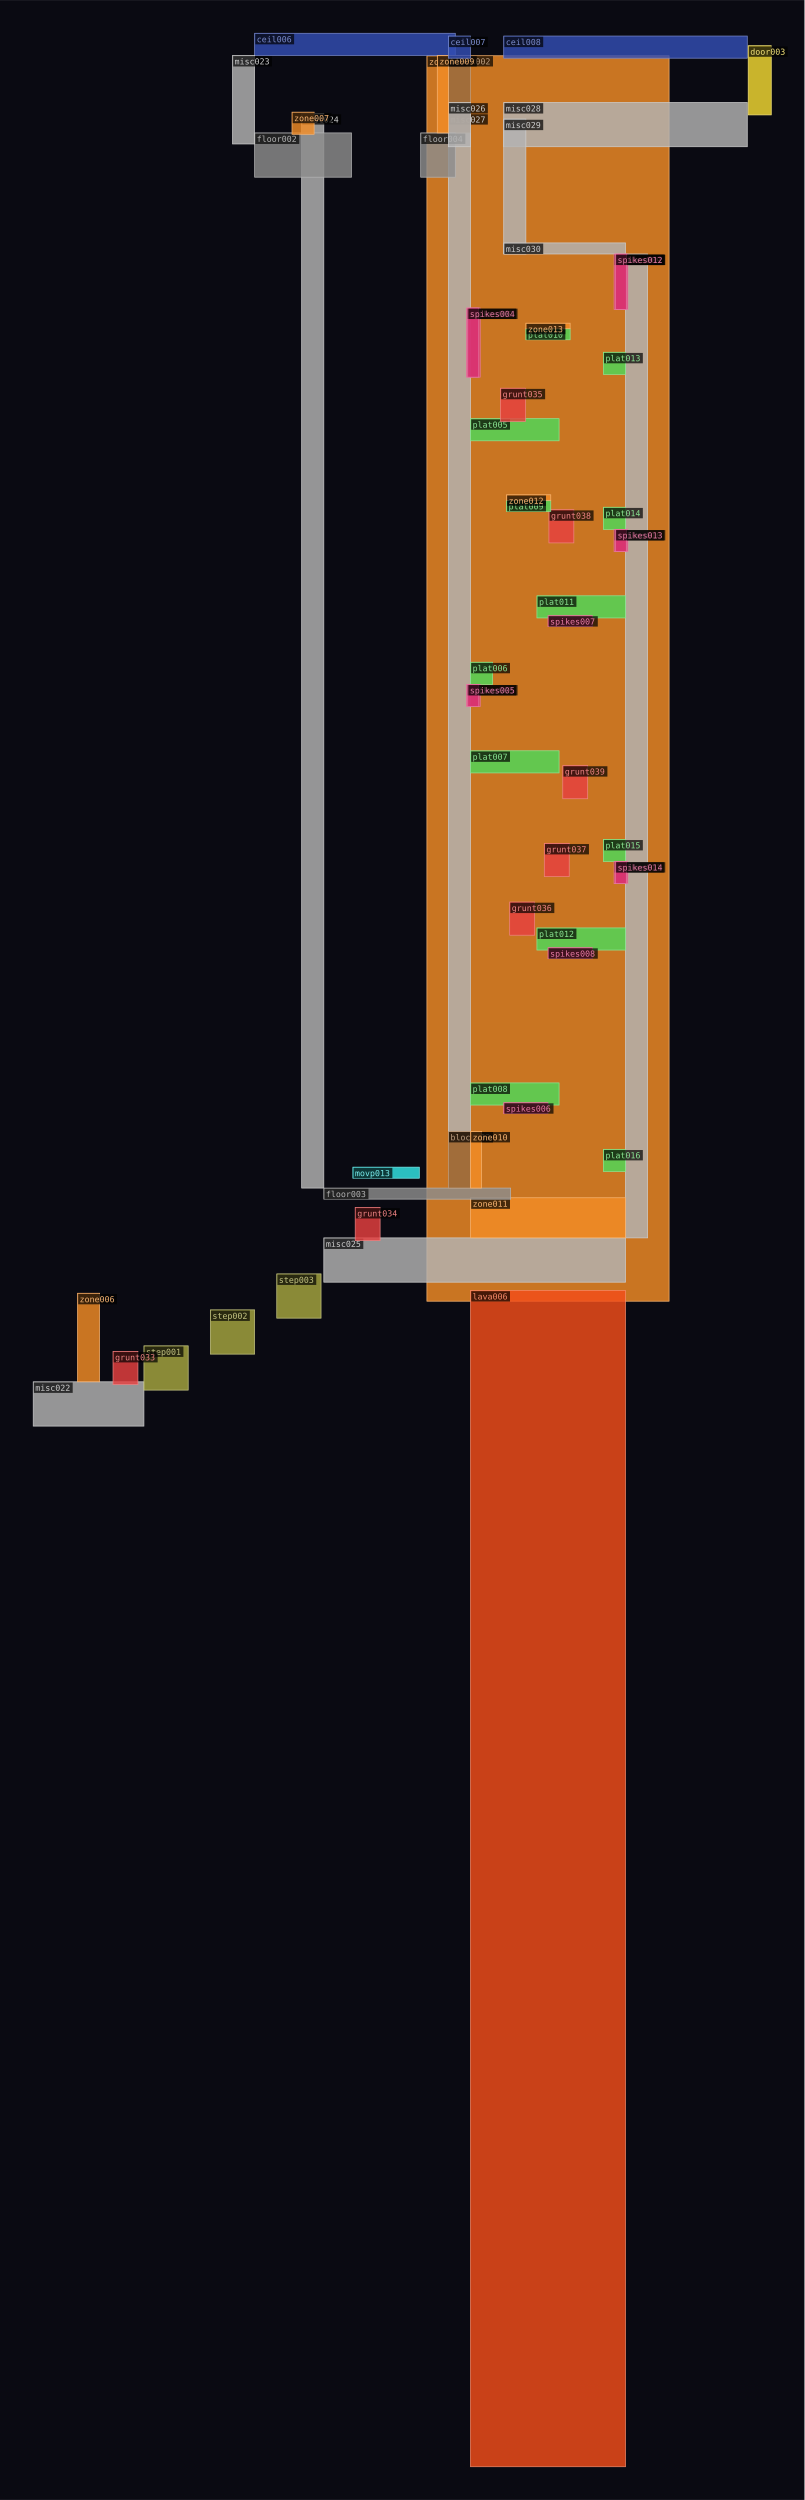
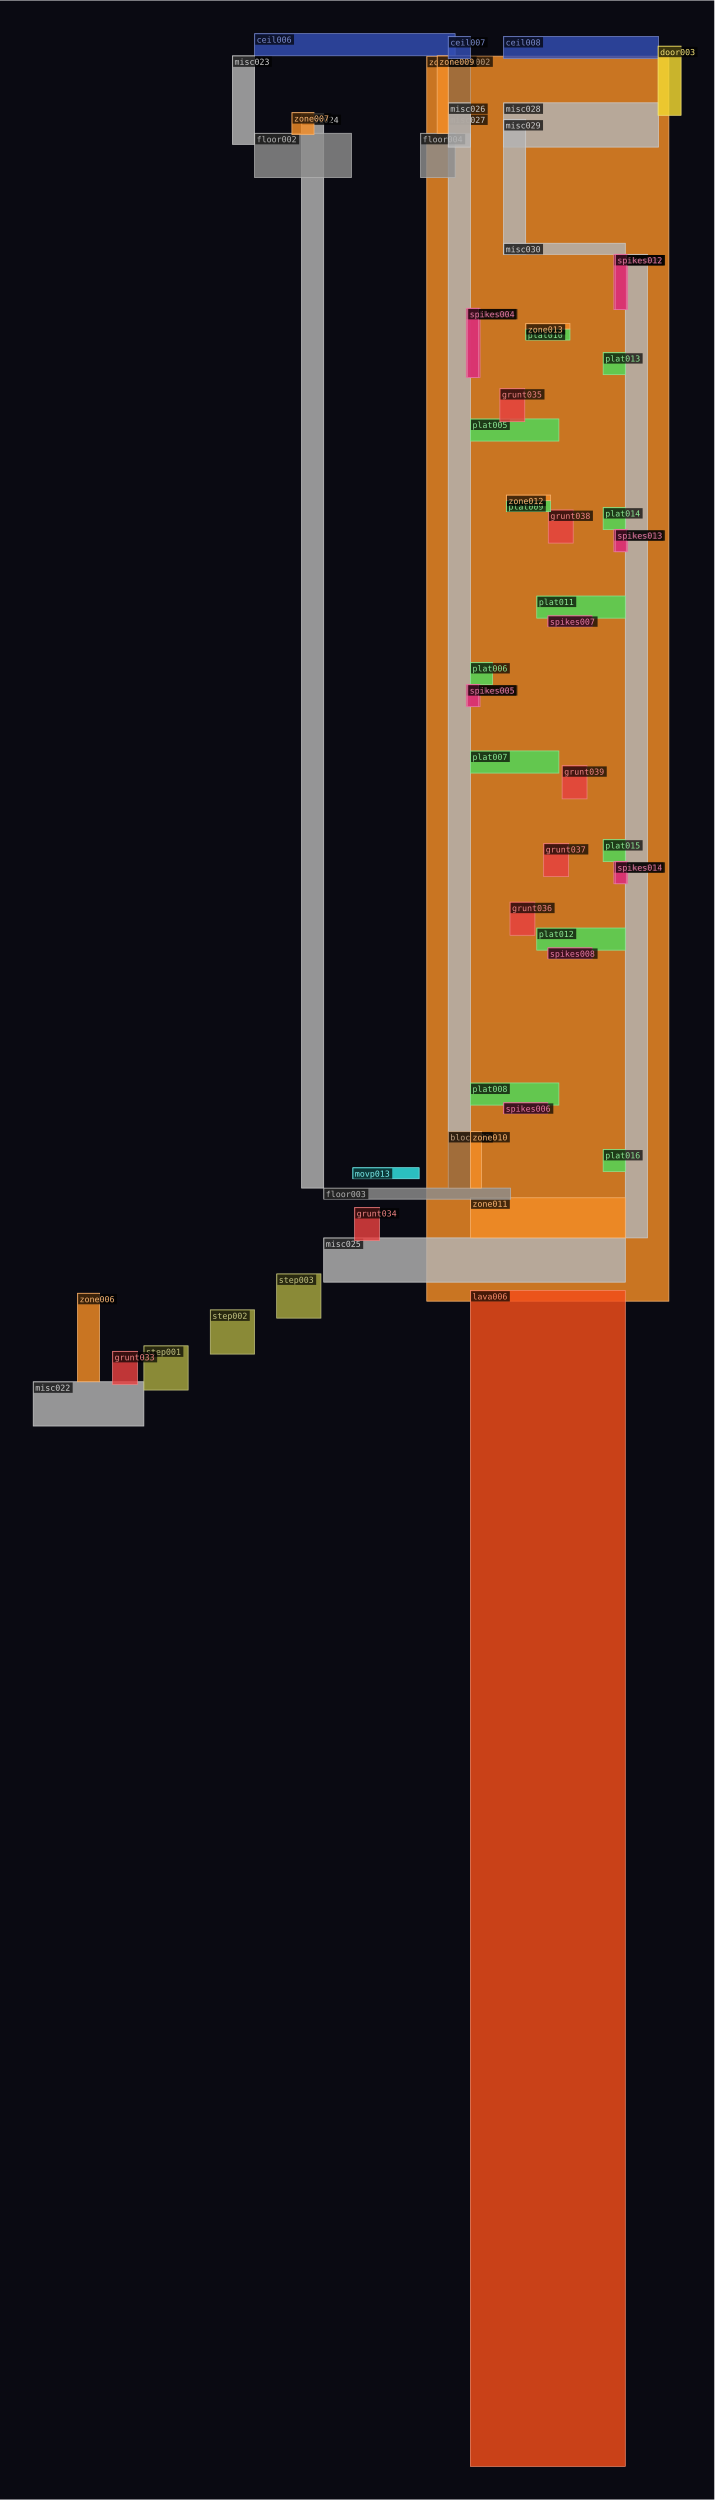
- <svg xmlns="http://www.w3.org/2000/svg" viewBox="16064 -1370 2325.33 7226" width="901" height="2800" font-family="monospace">
-   <rect x="16064" y="-1370" width="2325.33" height="7226" fill="#0a0a12" />
+ <svg xmlns="http://www.w3.org/2000/svg" viewBox="16064 -1370 2065.33 7226" width="800" height="2800" font-family="monospace">
+   <rect x="16064" y="-1370" width="2065.33" height="7226" fill="#0a0a12" />
  <rect x="17298" y="-1209" width="700" height="3600" fill="#f28c26" fill-opacity="0.82" stroke="#f7b472" stroke-width="2" />
  <rect x="17300" y="-1207" width="112.16" height="30" fill="#000000" fill-opacity="0.7" />
  <text x="17304" y="-1183" font-size="24" fill="#f7b472">zone008</text>
  <rect x="17424" y="2360" width="448" height="3400" fill="#f24d1a" fill-opacity="0.82" stroke="#f78b6a" stroke-width="2" />
  <rect x="17426" y="2362" width="112.16" height="30" fill="#000000" fill-opacity="0.7" />
  <text x="17430" y="2386" font-size="24" fill="#f78b6a">lava006</text>
  <rect x="16936" y="-1042" width="64" height="3106" fill="#b3b3b3" fill-opacity="0.82" stroke="#cdcdcd" stroke-width="2" />
  <rect x="16938" y="-1040" width="112.16" height="30" fill="#000000" fill-opacity="0.7" />
  <text x="16942" y="-1016" font-size="24" fill="#cdcdcd">misc024</text>
  <rect x="17360" y="-1042" width="64" height="2942" fill="#b3b3b3" fill-opacity="0.82" stroke="#cdcdcd" stroke-width="2" />
  <rect x="17362" y="-1040" width="112.16" height="30" fill="#000000" fill-opacity="0.7" />
  <text x="17366" y="-1016" font-size="24" fill="#cdcdcd">misc027</text>
  <rect x="17872" y="-636" width="64" height="2844" fill="#b3b3b3" fill-opacity="0.82" stroke="#cdcdcd" stroke-width="2" />
  <rect x="17874" y="-634" width="112.16" height="30" fill="#000000" fill-opacity="0.7" />
  <text x="17878" y="-610" font-size="24" fill="#cdcdcd">misc031</text>
  <rect x="17000" y="2208" width="872" height="128" fill="#b3b3b3" fill-opacity="0.82" stroke="#cdcdcd" stroke-width="2" />
  <rect x="17002" y="2210" width="112.16" height="30" fill="#000000" fill-opacity="0.7" />
  <text x="17006" y="2234" font-size="24" fill="#cdcdcd">misc025</text>
-   <rect x="17520" y="-1074" width="704" height="128" fill="#b3b3b3" fill-opacity="0.82" stroke="#cdcdcd" stroke-width="2" />
+   <rect x="17520" y="-1074" width="448" height="128" fill="#b3b3b3" fill-opacity="0.82" stroke="#cdcdcd" stroke-width="2" />
  <rect x="17522" y="-1072" width="112.16" height="30" fill="#000000" fill-opacity="0.7" />
  <text x="17526" y="-1048" font-size="24" fill="#cdcdcd">misc028</text>
  <rect x="17424" y="2092" width="448" height="116" fill="#f28c26" fill-opacity="0.82" stroke="#f7b472" stroke-width="2" />
  <rect x="17426" y="2094" width="112.16" height="30" fill="#000000" fill-opacity="0.7" />
  <text x="17430" y="2118" font-size="24" fill="#f7b472">zone011</text>
-   <rect x="17520" y="-1266" width="704" height="64" fill="#334db3" fill-opacity="0.82" stroke="#7a8bcd" stroke-width="2" />
-   <rect x="17522" y="-1264" width="112.16" height="30" fill="#000000" fill-opacity="0.7" />
-   <text x="17526" y="-1240" font-size="24" fill="#7a8bcd">ceil008</text>
  <rect x="16160" y="2624" width="320" height="128" fill="#b3b3b3" fill-opacity="0.82" stroke="#cdcdcd" stroke-width="2" />
  <rect x="16162" y="2626" width="112.16" height="30" fill="#000000" fill-opacity="0.7" />
  <text x="16166" y="2650" font-size="24" fill="#cdcdcd">misc022</text>
  <rect x="16800" y="-1274" width="580" height="64" fill="#334db3" fill-opacity="0.82" stroke="#7a8bcd" stroke-width="2" />
  <rect x="16802" y="-1272" width="112.16" height="30" fill="#000000" fill-opacity="0.7" />
  <text x="16806" y="-1248" font-size="24" fill="#7a8bcd">ceil006</text>
  <rect x="16800" y="-986" width="280" height="128" fill="#8c8c8c" fill-opacity="0.82" stroke="#b4b4b4" stroke-width="2" />
  <rect x="16802" y="-984" width="127.04" height="30" fill="#000000" fill-opacity="0.7" />
  <text x="16806" y="-960" font-size="24" fill="#b4b4b4">floor002</text>
+   <rect x="17520" y="-1266" width="448" height="64" fill="#334db3" fill-opacity="0.82" stroke="#7a8bcd" stroke-width="2" />
+   <rect x="17522" y="-1264" width="112.16" height="30" fill="#000000" fill-opacity="0.7" />
+   <text x="17526" y="-1240" font-size="24" fill="#7a8bcd">ceil008</text>
  <rect x="17520" y="-1026" width="64" height="390" fill="#b3b3b3" fill-opacity="0.82" stroke="#cdcdcd" stroke-width="2" />
  <rect x="17522" y="-1024" width="112.16" height="30" fill="#000000" fill-opacity="0.7" />
  <text x="17526" y="-1000" font-size="24" fill="#cdcdcd">misc029</text>
  <rect x="17000" y="2064" width="540" height="32" fill="#8c8c8c" fill-opacity="0.82" stroke="#b4b4b4" stroke-width="2" />
  <rect x="17002" y="2066" width="127.04" height="30" fill="#000000" fill-opacity="0.7" />
  <text x="17006" y="2090" font-size="24" fill="#b4b4b4">floor003</text>
+   <rect x="16480" y="2520" width="128" height="128" fill="#a6a640" fill-opacity="0.82" stroke="#c5c583" stroke-width="2" />
+   <rect x="16482" y="2522" width="112.16" height="30" fill="#000000" fill-opacity="0.7" />
+   <text x="16486" y="2546" font-size="24" fill="#c5c583">step001</text>
+   <rect x="16672" y="2416" width="128" height="128" fill="#a6a640" fill-opacity="0.82" stroke="#c5c583" stroke-width="2" />
+   <rect x="16674" y="2418" width="112.16" height="30" fill="#000000" fill-opacity="0.7" />
+   <text x="16678" y="2442" font-size="24" fill="#c5c583">step002</text>
+   <rect x="17424" y="-160" width="256" height="64" fill="#4dd959" fill-opacity="0.82" stroke="#8be693" stroke-width="2" />
+   <rect x="17426" y="-158" width="112.16" height="30" fill="#000000" fill-opacity="0.7" />
+   <text x="17430" y="-134" font-size="24" fill="#8be693">plat005</text>
+   <rect x="16736" y="-1210" width="64" height="256" fill="#b3b3b3" fill-opacity="0.82" stroke="#cdcdcd" stroke-width="2" />
+   <rect x="16738" y="-1208" width="112.16" height="30" fill="#000000" fill-opacity="0.7" />
+   <text x="16742" y="-1184" font-size="24" fill="#cdcdcd">misc023</text>
+   <rect x="17616" y="352" width="256" height="64" fill="#4dd959" fill-opacity="0.82" stroke="#8be693" stroke-width="2" />
+   <rect x="17618" y="354" width="112.16" height="30" fill="#000000" fill-opacity="0.7" />
+   <text x="17622" y="378" font-size="24" fill="#8be693">plat011</text>
+   <rect x="17424" y="800" width="256" height="64" fill="#4dd959" fill-opacity="0.82" stroke="#8be693" stroke-width="2" />
+   <rect x="17426" y="802" width="112.16" height="30" fill="#000000" fill-opacity="0.7" />
+   <text x="17430" y="826" font-size="24" fill="#8be693">plat007</text>
+   <rect x="16864" y="2312" width="128" height="128" fill="#a6a640" fill-opacity="0.82" stroke="#c5c583" stroke-width="2" />
+   <rect x="16866" y="2314" width="112.16" height="30" fill="#000000" fill-opacity="0.7" />
+   <text x="16870" y="2338" font-size="24" fill="#c5c583">step003</text>
+   <rect x="17616" y="1312" width="256" height="64" fill="#4dd959" fill-opacity="0.82" stroke="#8be693" stroke-width="2" />
+   <rect x="17618" y="1314" width="112.16" height="30" fill="#000000" fill-opacity="0.7" />
+   <text x="17622" y="1338" font-size="24" fill="#8be693">plat012</text>
+   <rect x="17424" y="1760" width="256" height="64" fill="#4dd959" fill-opacity="0.82" stroke="#8be693" stroke-width="2" />
+   <rect x="17426" y="1762" width="112.16" height="30" fill="#000000" fill-opacity="0.7" />
+   <text x="17430" y="1786" font-size="24" fill="#8be693">plat008</text>
  <rect x="16288" y="2368" width="64" height="256" fill="#f28c26" fill-opacity="0.82" stroke="#f7b472" stroke-width="2" />
  <rect x="16290" y="2370" width="112.16" height="30" fill="#000000" fill-opacity="0.7" />
  <text x="16294" y="2394" font-size="24" fill="#f7b472">zone006</text>
-   <rect x="17424" y="1760" width="256" height="64" fill="#4dd959" fill-opacity="0.82" stroke="#8be693" stroke-width="2" />
-   <rect x="17426" y="1762" width="112.16" height="30" fill="#000000" fill-opacity="0.7" />
-   <text x="17430" y="1786" font-size="24" fill="#8be693">plat008</text>
-   <rect x="17616" y="1312" width="256" height="64" fill="#4dd959" fill-opacity="0.82" stroke="#8be693" stroke-width="2" />
-   <rect x="17618" y="1314" width="112.16" height="30" fill="#000000" fill-opacity="0.7" />
-   <text x="17622" y="1338" font-size="24" fill="#8be693">plat012</text>
-   <rect x="17424" y="800" width="256" height="64" fill="#4dd959" fill-opacity="0.82" stroke="#8be693" stroke-width="2" />
-   <rect x="17426" y="802" width="112.16" height="30" fill="#000000" fill-opacity="0.7" />
-   <text x="17430" y="826" font-size="24" fill="#8be693">plat007</text>
-   <rect x="17616" y="352" width="256" height="64" fill="#4dd959" fill-opacity="0.82" stroke="#8be693" stroke-width="2" />
-   <rect x="17618" y="354" width="112.16" height="30" fill="#000000" fill-opacity="0.7" />
-   <text x="17622" y="378" font-size="24" fill="#8be693">plat011</text>
-   <rect x="16736" y="-1210" width="64" height="256" fill="#b3b3b3" fill-opacity="0.82" stroke="#cdcdcd" stroke-width="2" />
-   <rect x="16738" y="-1208" width="112.16" height="30" fill="#000000" fill-opacity="0.7" />
-   <text x="16742" y="-1184" font-size="24" fill="#cdcdcd">misc023</text>
-   <rect x="17424" y="-160" width="256" height="64" fill="#4dd959" fill-opacity="0.82" stroke="#8be693" stroke-width="2" />
-   <rect x="17426" y="-158" width="112.16" height="30" fill="#000000" fill-opacity="0.7" />
-   <text x="17430" y="-134" font-size="24" fill="#8be693">plat005</text>
-   <rect x="16864" y="2312" width="128" height="128" fill="#a6a640" fill-opacity="0.82" stroke="#c5c583" stroke-width="2" />
-   <rect x="16866" y="2314" width="112.16" height="30" fill="#000000" fill-opacity="0.7" />
-   <text x="16870" y="2338" font-size="24" fill="#c5c583">step003</text>
-   <rect x="16672" y="2416" width="128" height="128" fill="#a6a640" fill-opacity="0.82" stroke="#c5c583" stroke-width="2" />
-   <rect x="16674" y="2418" width="112.16" height="30" fill="#000000" fill-opacity="0.7" />
-   <text x="16678" y="2442" font-size="24" fill="#c5c583">step002</text>
-   <rect x="16480" y="2520" width="128" height="128" fill="#a6a640" fill-opacity="0.82" stroke="#c5c583" stroke-width="2" />
-   <rect x="16482" y="2522" width="112.16" height="30" fill="#000000" fill-opacity="0.7" />
-   <text x="16486" y="2546" font-size="24" fill="#c5c583">step001</text>
  <rect x="17360" y="-1210" width="64" height="224" fill="#996b40" fill-opacity="0.82" stroke="#bd9f83" stroke-width="2" />
  <rect x="17362" y="-1208" width="127.04" height="30" fill="#000000" fill-opacity="0.7" />
  <text x="17366" y="-1184" font-size="24" fill="#bd9f83">block002</text>
-   <rect x="18226.67" y="-1238" width="66.67" height="200" fill="#f2d933" fill-opacity="0.82" stroke="#f7e67a" stroke-width="2" />
-   <rect x="18228.67" y="-1236" width="112.16" height="30" fill="#000000" fill-opacity="0.7" />
-   <text x="18232.67" y="-1212" font-size="24" fill="#f7e67a">door003</text>
+   <rect x="17966.67" y="-1238" width="66.67" height="200" fill="#f2d933" fill-opacity="0.82" stroke="#f7e67a" stroke-width="2" />
+   <rect x="17968.67" y="-1236" width="112.16" height="30" fill="#000000" fill-opacity="0.7" />
+   <text x="17972.67" y="-1212" font-size="24" fill="#f7e67a">door003</text>
  <rect x="17280" y="-986" width="100" height="128" fill="#8c8c8c" fill-opacity="0.82" stroke="#b4b4b4" stroke-width="2" />
  <rect x="17282" y="-984" width="127.04" height="30" fill="#000000" fill-opacity="0.7" />
  <text x="17286" y="-960" font-size="24" fill="#b4b4b4">floor004</text>
  <rect x="17520" y="-668" width="352" height="32" fill="#b3b3b3" fill-opacity="0.82" stroke="#cdcdcd" stroke-width="2" />
  <rect x="17522" y="-666" width="112.16" height="30" fill="#000000" fill-opacity="0.7" />
  <text x="17526" y="-642" font-size="24" fill="#cdcdcd">misc030</text>
  <rect x="17360" y="1900" width="64" height="164" fill="#996b40" fill-opacity="0.82" stroke="#bd9f83" stroke-width="2" />
  <rect x="17362" y="1902" width="127.04" height="30" fill="#000000" fill-opacity="0.7" />
  <text x="17366" y="1926" font-size="24" fill="#bd9f83">block003</text>
  <rect x="17360" y="-1074" width="64" height="128" fill="#b3b3b3" fill-opacity="0.82" stroke="#cdcdcd" stroke-width="2" />
  <rect x="17362" y="-1072" width="112.16" height="30" fill="#000000" fill-opacity="0.7" />
  <text x="17366" y="-1048" font-size="24" fill="#cdcdcd">misc026</text>
  <rect x="17412" y="-480" width="40" height="200" fill="#d93373" fill-opacity="0.82" stroke="#e67aa4" stroke-width="2" />
  <rect x="17414" y="-478" width="141.92" height="30" fill="#000000" fill-opacity="0.7" />
  <text x="17418" y="-454" font-size="24" fill="#e67aa4">spikes002</text>
  <rect x="17328" y="-1210" width="32" height="224" fill="#f28c26" fill-opacity="0.82" stroke="#f7b472" stroke-width="2" />
  <rect x="17330" y="-1208" width="112.16" height="30" fill="#000000" fill-opacity="0.7" />
  <text x="17334" y="-1184" font-size="24" fill="#f7b472">zone009</text>
-   <rect x="17090.68" y="2119.93" width="72" height="96" fill="#e64040" fill-opacity="0.82" stroke="#ee8383" stroke-width="2" />
-   <rect x="17092.68" y="2121.93" width="127.04" height="30" fill="#000000" fill-opacity="0.7" />
-   <text x="17096.68" y="2145.93" font-size="24" fill="#ee8383">grunt034</text>
-   <rect x="16390.68" y="2535.93" width="72" height="96" fill="#e64040" fill-opacity="0.82" stroke="#ee8383" stroke-width="2" />
-   <rect x="16392.68" y="2537.93" width="127.04" height="30" fill="#000000" fill-opacity="0.7" />
-   <text x="16396.68" y="2561.93" font-size="24" fill="#ee8383">grunt033</text>
-   <rect x="17510.68" y="-248.06" width="72" height="96" fill="#e64040" fill-opacity="0.82" stroke="#ee8383" stroke-width="2" />
-   <rect x="17512.68" y="-246.06" width="127.04" height="30" fill="#000000" fill-opacity="0.7" />
-   <text x="17516.68" y="-222.06" font-size="24" fill="#ee8383">grunt035</text>
-   <rect x="17650.68" y="103.12" width="72" height="96" fill="#e64040" fill-opacity="0.82" stroke="#ee8383" stroke-width="2" />
-   <rect x="17652.68" y="105.12" width="127.04" height="30" fill="#000000" fill-opacity="0.7" />
-   <text x="17656.68" y="129.12" font-size="24" fill="#ee8383">grunt038</text>
-   <rect x="17690.68" y="842.67" width="72" height="96" fill="#e64040" fill-opacity="0.82" stroke="#ee8383" stroke-width="2" />
-   <rect x="17692.68" y="844.67" width="127.04" height="30" fill="#000000" fill-opacity="0.7" />
-   <text x="17696.68" y="868.67" font-size="24" fill="#ee8383">grunt039</text>
-   <rect x="17637.35" y="1067.54" width="72" height="96" fill="#e64040" fill-opacity="0.82" stroke="#ee8383" stroke-width="2" />
-   <rect x="17639.35" y="1069.54" width="127.04" height="30" fill="#000000" fill-opacity="0.7" />
-   <text x="17643.35" y="1093.54" font-size="24" fill="#ee8383">grunt037</text>
-   <rect x="17537.25" y="1237.12" width="72" height="96" fill="#e64040" fill-opacity="0.82" stroke="#ee8383" stroke-width="2" />
-   <rect x="17539.25" y="1239.12" width="127.04" height="30" fill="#000000" fill-opacity="0.7" />
-   <text x="17543.25" y="1263.12" font-size="24" fill="#ee8383">grunt036</text>
+   <rect x="17089.35" y="2119.93" width="72" height="96" fill="#e64040" fill-opacity="0.82" stroke="#ee8383" stroke-width="2" />
+   <rect x="17091.35" y="2121.93" width="127.04" height="30" fill="#000000" fill-opacity="0.7" />
+   <text x="17095.35" y="2145.93" font-size="24" fill="#ee8383">grunt034</text>
+   <rect x="16389.35" y="2535.93" width="72" height="96" fill="#e64040" fill-opacity="0.82" stroke="#ee8383" stroke-width="2" />
+   <rect x="16391.35" y="2537.93" width="127.04" height="30" fill="#000000" fill-opacity="0.7" />
+   <text x="16395.35" y="2561.93" font-size="24" fill="#ee8383">grunt033</text>
+   <rect x="17509.35" y="-248.06" width="72" height="96" fill="#e64040" fill-opacity="0.82" stroke="#ee8383" stroke-width="2" />
+   <rect x="17511.35" y="-246.06" width="127.04" height="30" fill="#000000" fill-opacity="0.7" />
+   <text x="17515.35" y="-222.06" font-size="24" fill="#ee8383">grunt035</text>
+   <rect x="17649.35" y="103.02" width="72" height="96" fill="#e64040" fill-opacity="0.82" stroke="#ee8383" stroke-width="2" />
+   <rect x="17651.35" y="105.02" width="127.04" height="30" fill="#000000" fill-opacity="0.7" />
+   <text x="17655.35" y="129.02" font-size="24" fill="#ee8383">grunt038</text>
+   <rect x="17689.35" y="842.61" width="72" height="96" fill="#e64040" fill-opacity="0.82" stroke="#ee8383" stroke-width="2" />
+   <rect x="17691.35" y="844.61" width="127.04" height="30" fill="#000000" fill-opacity="0.7" />
+   <text x="17695.35" y="868.61" font-size="24" fill="#ee8383">grunt039</text>
+   <rect x="17636.01" y="1067.47" width="72" height="96" fill="#e64040" fill-opacity="0.82" stroke="#ee8383" stroke-width="2" />
+   <rect x="17638.01" y="1069.47" width="127.04" height="30" fill="#000000" fill-opacity="0.7" />
+   <text x="17642.01" y="1093.47" font-size="24" fill="#ee8383">grunt037</text>
+   <rect x="17538.59" y="1237.02" width="72" height="96" fill="#e64040" fill-opacity="0.82" stroke="#ee8383" stroke-width="2" />
+   <rect x="17540.59" y="1239.02" width="127.04" height="30" fill="#000000" fill-opacity="0.7" />
+   <text x="17544.59" y="1263.02" font-size="24" fill="#ee8383">grunt036</text>
  <rect x="17416" y="-480" width="32" height="200" fill="#d93373" fill-opacity="0.82" stroke="#e67aa4" stroke-width="2" />
  <rect x="17418" y="-478" width="141.92" height="30" fill="#000000" fill-opacity="0.7" />
  <text x="17422" y="-454" font-size="24" fill="#e67aa4">spikes004</text>
  <rect x="17839" y="-636" width="40" height="160" fill="#d93373" fill-opacity="0.82" stroke="#e67aa4" stroke-width="2" />
  <rect x="17841" y="-634" width="141.92" height="30" fill="#000000" fill-opacity="0.7" />
  <text x="17845" y="-610" font-size="24" fill="#e67aa4">spikes009</text>
-   <rect x="17084" y="2003.5" width="192" height="32" fill="#33e6e6" fill-opacity="0.82" stroke="#7aeeee" stroke-width="2" />
-   <rect x="17086" y="2005.5" width="112.16" height="30" fill="#000000" fill-opacity="0.7" />
-   <text x="17090" y="2029.5" font-size="24" fill="#7aeeee">movp013</text>
+   <rect x="17084" y="2005" width="192" height="32" fill="#33e6e6" fill-opacity="0.82" stroke="#7aeeee" stroke-width="2" />
+   <rect x="17086" y="2007" width="112.16" height="30" fill="#000000" fill-opacity="0.7" />
+   <text x="17090" y="2031" font-size="24" fill="#7aeeee">movp013</text>
  <rect x="17424" y="1900" width="32" height="164" fill="#f28c26" fill-opacity="0.82" stroke="#f7b472" stroke-width="2" />
  <rect x="17426" y="1902" width="112.16" height="30" fill="#000000" fill-opacity="0.7" />
  <text x="17430" y="1926" font-size="24" fill="#f7b472">zone010</text>
  <rect x="17843" y="-636" width="32" height="160" fill="#d93373" fill-opacity="0.82" stroke="#e67aa4" stroke-width="2" />
  <rect x="17845" y="-634" width="141.92" height="30" fill="#000000" fill-opacity="0.7" />
  <text x="17849" y="-610" font-size="24" fill="#e67aa4">spikes012</text>
  <rect x="17528" y="76" width="128" height="32" fill="#4dd959" fill-opacity="0.82" stroke="#8be693" stroke-width="2" />
  <rect x="17530" y="78" width="112.16" height="30" fill="#000000" fill-opacity="0.7" />
  <text x="17534" y="102" font-size="24" fill="#8be693">plat009</text>
  <rect x="17584" y="-420" width="128" height="32" fill="#4dd959" fill-opacity="0.82" stroke="#8be693" stroke-width="2" />
  <rect x="17586" y="-418" width="112.16" height="30" fill="#000000" fill-opacity="0.7" />
  <text x="17590" y="-394" font-size="24" fill="#8be693">plat010</text>
  <rect x="17520" y="1817" width="128" height="32" fill="#d93373" fill-opacity="0.82" stroke="#e67aa4" stroke-width="2" />
  <rect x="17522" y="1819" width="141.92" height="30" fill="#000000" fill-opacity="0.7" />
  <text x="17526" y="1843" font-size="24" fill="#e67aa4">spikes006</text>
  <rect x="16908" y="-1046" width="64" height="64" fill="#f28c26" fill-opacity="0.82" stroke="#f7b472" stroke-width="2" />
  <rect x="16910" y="-1044" width="112.16" height="30" fill="#000000" fill-opacity="0.7" />
  <text x="16914" y="-1020" font-size="24" fill="#f7b472">zone007</text>
  <rect x="17648" y="1369" width="128" height="32" fill="#d93373" fill-opacity="0.82" stroke="#e67aa4" stroke-width="2" />
  <rect x="17650" y="1371" width="141.92" height="30" fill="#000000" fill-opacity="0.7" />
  <text x="17654" y="1395" font-size="24" fill="#e67aa4">spikes008</text>
  <rect x="17648" y="409" width="128" height="32" fill="#d93373" fill-opacity="0.82" stroke="#e67aa4" stroke-width="2" />
  <rect x="17650" y="411" width="141.92" height="30" fill="#000000" fill-opacity="0.7" />
  <text x="17654" y="435" font-size="24" fill="#e67aa4">spikes007</text>
  <rect x="17808" y="1952" width="64" height="64" fill="#4dd959" fill-opacity="0.82" stroke="#8be693" stroke-width="2" />
  <rect x="17810" y="1954" width="112.16" height="30" fill="#000000" fill-opacity="0.7" />
  <text x="17814" y="1978" font-size="24" fill="#8be693">plat016</text>
  <rect x="17808" y="-352" width="64" height="64" fill="#4dd959" fill-opacity="0.82" stroke="#8be693" stroke-width="2" />
  <rect x="17810" y="-350" width="112.16" height="30" fill="#000000" fill-opacity="0.7" />
  <text x="17814" y="-326" font-size="24" fill="#8be693">plat013</text>
  <rect x="17808" y="1056" width="64" height="64" fill="#4dd959" fill-opacity="0.82" stroke="#8be693" stroke-width="2" />
  <rect x="17810" y="1058" width="112.16" height="30" fill="#000000" fill-opacity="0.7" />
  <text x="17814" y="1082" font-size="24" fill="#8be693">plat015</text>
  <rect x="17424" y="544" width="64" height="64" fill="#4dd959" fill-opacity="0.82" stroke="#8be693" stroke-width="2" />
  <rect x="17426" y="546" width="112.16" height="30" fill="#000000" fill-opacity="0.7" />
  <text x="17430" y="570" font-size="24" fill="#8be693">plat006</text>
  <rect x="17808" y="96" width="64" height="64" fill="#4dd959" fill-opacity="0.82" stroke="#8be693" stroke-width="2" />
  <rect x="17810" y="98" width="112.16" height="30" fill="#000000" fill-opacity="0.7" />
  <text x="17814" y="122" font-size="24" fill="#8be693">plat014</text>
  <rect x="17360" y="-1266" width="64" height="64" fill="#334db3" fill-opacity="0.82" stroke="#7a8bcd" stroke-width="2" />
  <rect x="17362" y="-1264" width="112.16" height="30" fill="#000000" fill-opacity="0.7" />
  <text x="17366" y="-1240" font-size="24" fill="#7a8bcd">ceil007</text>
  <rect x="17839" y="1120" width="40" height="64" fill="#d93373" fill-opacity="0.82" stroke="#e67aa4" stroke-width="2" />
  <rect x="17841" y="1122" width="141.92" height="30" fill="#000000" fill-opacity="0.7" />
  <text x="17845" y="1146" font-size="24" fill="#e67aa4">spikes011</text>
  <rect x="17412" y="608" width="40" height="64" fill="#d93373" fill-opacity="0.82" stroke="#e67aa4" stroke-width="2" />
  <rect x="17414" y="610" width="141.92" height="30" fill="#000000" fill-opacity="0.7" />
  <text x="17418" y="634" font-size="24" fill="#e67aa4">spikes003</text>
  <rect x="17839" y="160" width="40" height="64" fill="#d93373" fill-opacity="0.82" stroke="#e67aa4" stroke-width="2" />
  <rect x="17841" y="162" width="141.92" height="30" fill="#000000" fill-opacity="0.7" />
  <text x="17845" y="186" font-size="24" fill="#e67aa4">spikes010</text>
  <rect x="17843" y="1120" width="32" height="64" fill="#d93373" fill-opacity="0.82" stroke="#e67aa4" stroke-width="2" />
  <rect x="17845" y="1122" width="141.92" height="30" fill="#000000" fill-opacity="0.7" />
  <text x="17849" y="1146" font-size="24" fill="#e67aa4">spikes014</text>
  <rect x="17584" y="-436" width="128" height="16" fill="#f28c26" fill-opacity="0.82" stroke="#f7b472" stroke-width="2" />
  <rect x="17586" y="-434" width="112.16" height="30" fill="#000000" fill-opacity="0.7" />
  <text x="17590" y="-410" font-size="24" fill="#f7b472">zone013</text>
  <rect x="17528" y="60" width="128" height="16" fill="#f28c26" fill-opacity="0.82" stroke="#f7b472" stroke-width="2" />
  <rect x="17530" y="62" width="112.16" height="30" fill="#000000" fill-opacity="0.7" />
  <text x="17534" y="86" font-size="24" fill="#f7b472">zone012</text>
  <rect x="17416" y="608" width="32" height="64" fill="#d93373" fill-opacity="0.82" stroke="#e67aa4" stroke-width="2" />
  <rect x="17418" y="610" width="141.92" height="30" fill="#000000" fill-opacity="0.7" />
  <text x="17422" y="634" font-size="24" fill="#e67aa4">spikes005</text>
  <rect x="17843" y="160" width="32" height="64" fill="#d93373" fill-opacity="0.82" stroke="#e67aa4" stroke-width="2" />
  <rect x="17845" y="162" width="141.92" height="30" fill="#000000" fill-opacity="0.7" />
  <text x="17849" y="186" font-size="24" fill="#e67aa4">spikes013</text>
</svg>
